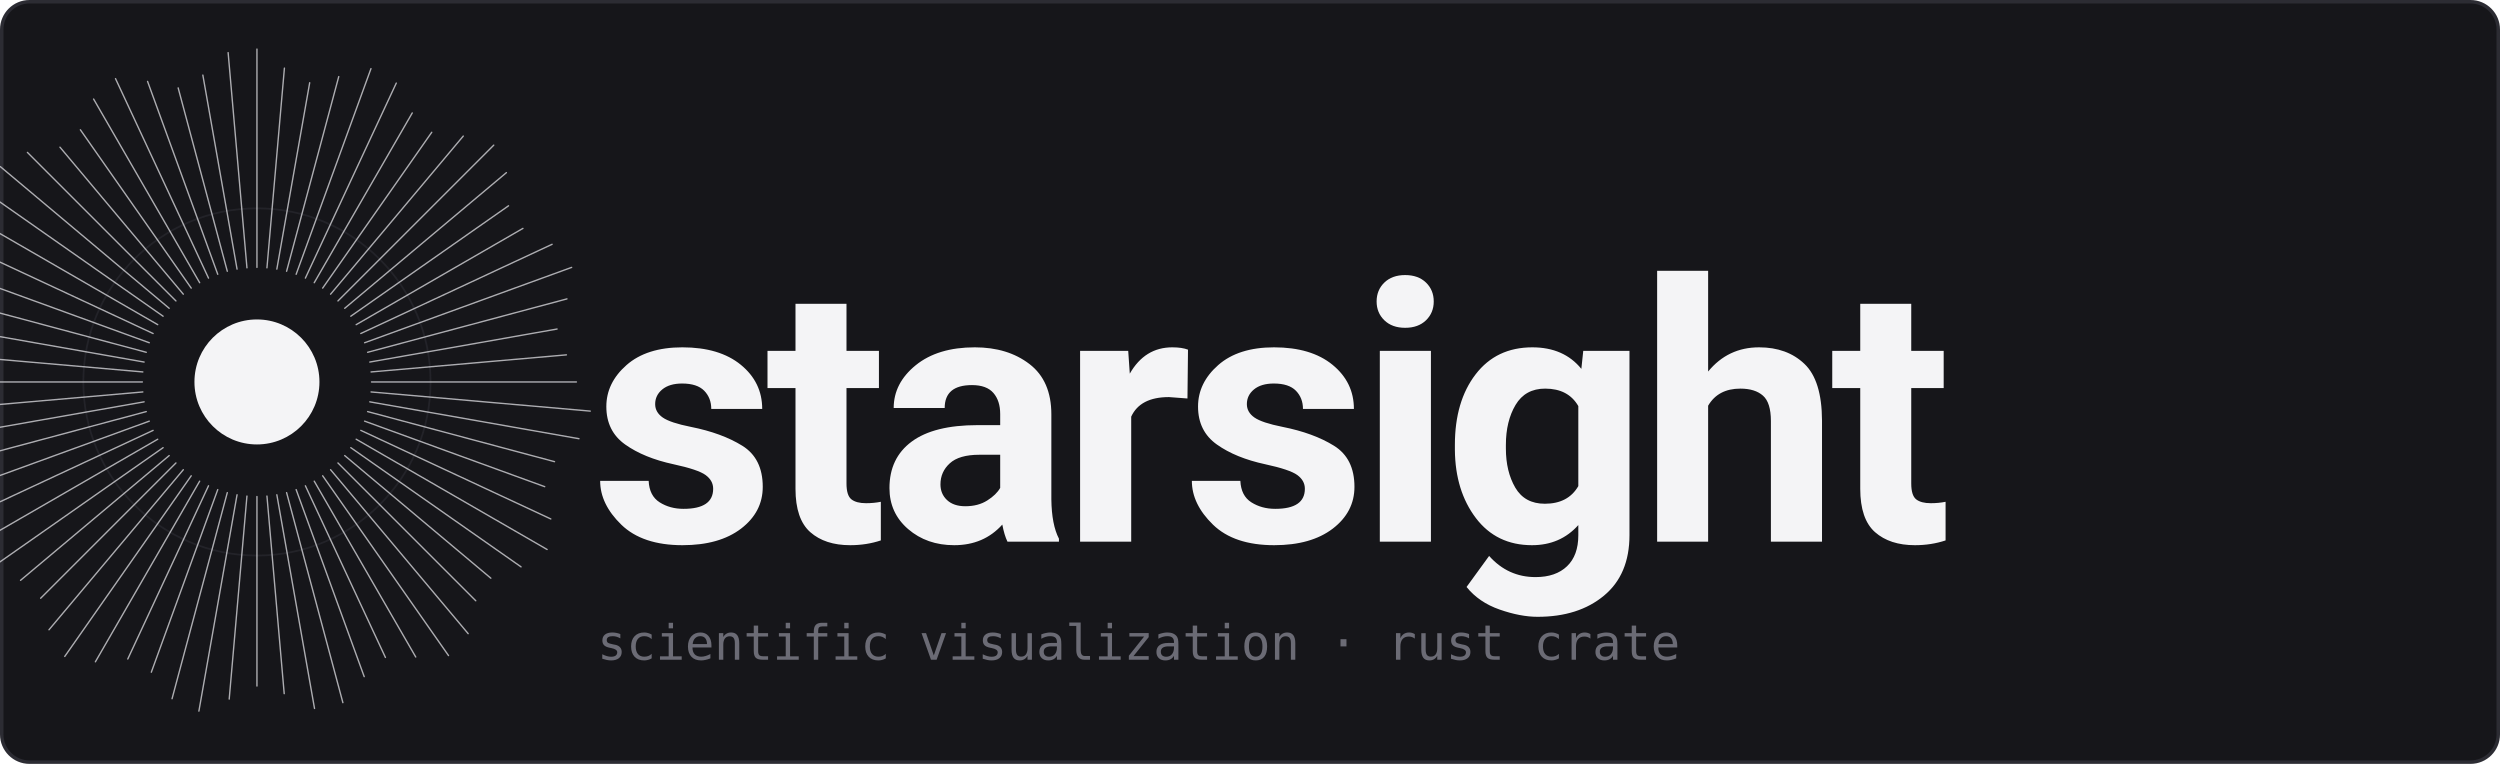
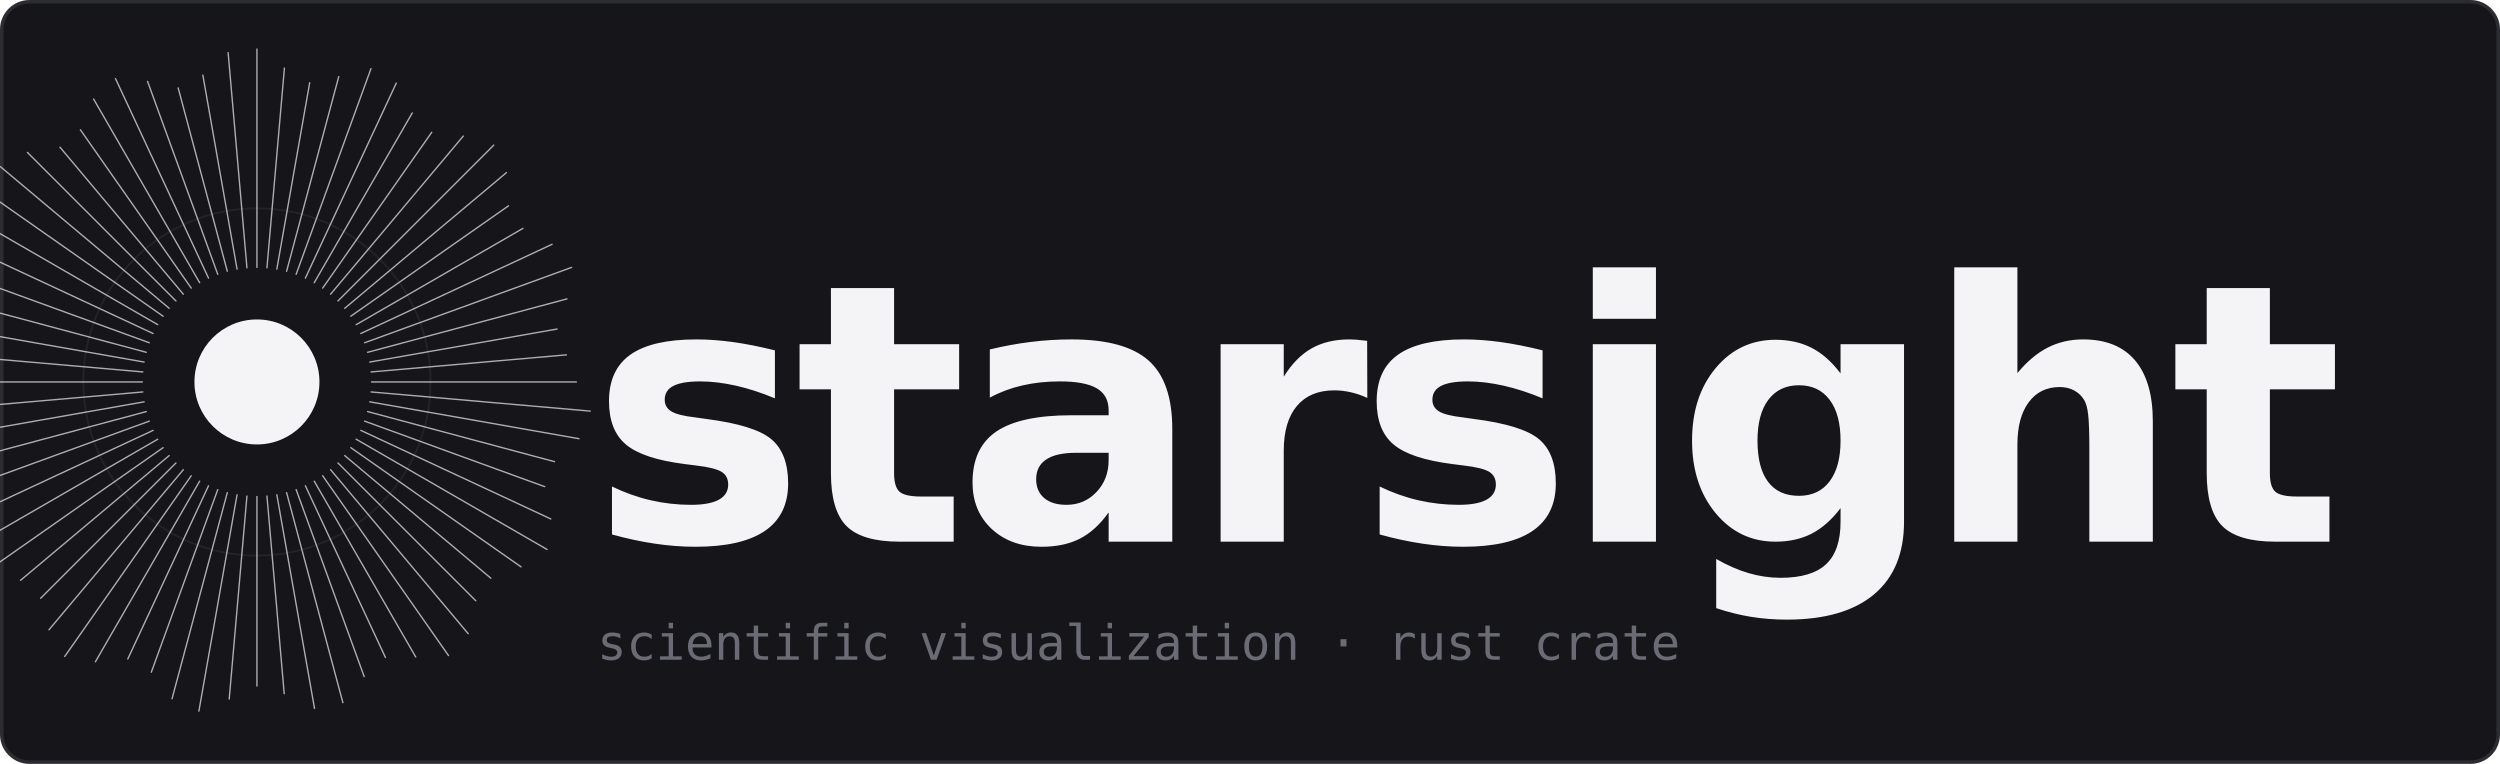
<svg xmlns="http://www.w3.org/2000/svg" height="auto" aria-label="starsight wordmark" viewBox="0 0 720 220">
  <rect width="719" height="219" x=".5" y=".5" fill="#16161a" stroke="#2c2c33" rx="8" />
  <g transform="translate(24 60)">
    <circle cx="50" cy="50" r="50" fill="none" stroke="#2c2c33" stroke-width=".5" opacity=".6" />
    <path stroke="#c8c8cc" stroke-linecap="round" stroke-width=".4" d="M83 50h59m-59.13 2.88 63.12 5.52M82.5 55.73l60.24 10.62m-60.86-7.81 53.82 14.42M81.01 61.29l51.87 18.87M79.91 63.95l54.72 25.51M78.58 66.5l54.98 31.75M77.03 68.93l49.03 34.33M75.28 71.21l42.08 35.31M73.33 73.33l39.69 39.69M71.21 75.28l39.62 47.21m-41.9-45.46 36.24 51.77M66.5 78.58l29.23 50.63m-31.78-49.3L87 129.34M61.29 81.01l19.6 53.86M58.54 81.88l16.21 60.48M55.73 82.5l10.85 61.54m-13.7-61.17 4.97 56.9M50 83v54.57m-2.88-54.7-5.11 58.46m2.26-58.83-10.99 62.3m8.18-62.92-15.91 59.35m13.16-60.22-19.13 52.58m16.47-53.68L12.8 129.79m20.7-51.21L3.47 130.6m27.6-53.57-36.42 52.02m34.14-53.77-38.68 46.09m36.56-48.04-38.96 38.96m37.01-41.08-42.8 35.92m41.05-38.2-50.26 35.19M21.42 66.5-33.4 98.15m53.49-34.2-53.27 24.84m52.17-27.5-51.3 18.67m50.43-21.42L-36.95 73.3M17.5 55.73l-61.47 10.84m61.1-13.69-62.45 5.46M17 50h-57.41m57.54-2.88-54.32-4.75m54.69 1.9-57.47-10.13m58.09 7.32-61-16.35m61.87 13.6L-39 17.61m59.09 18.44L-30.84 12.3m52.26 21.2L-26.12 6.05m49.09 25.02L-25.98-3.2m50.7 31.99-48.63-40.81m50.58 38.69L-16.1-16.1m44.89 40.82L-6.73-17.61m37.8 40.58L-.85-22.62M33.5 21.42 2.96-31.47m33.09 51.56L9.27-37.35m29.44 56.34L18.5-36.55m22.96 54.67-14.15-52.8M44.27 17.5l-9.85-55.87m12.7 55.5L41.7-44.84M50 17v-62.86m2.88 62.99 5.03-57.51M55.73 17.5l9.46-53.67m-6.65 54.29 15.02-56.06M61.29 18.99l21.55-59.22M63.95 20.09l26.18-56.16M66.5 21.42l28.23-48.89m-25.8 50.44 31.41-44.87M71.21 24.72l38.21-45.53M73.33 26.67 118.2-18.2M75.28 28.79l46.56-39.07M77.03 31.07l45.42-31.8M78.58 33.5 126.6 5.78M79.91 36.05 135 10.36M81.01 38.71l59.62-21.7M81.88 41.46l57.4-15.38M82.5 44.27l53.93-9.51M82.87 47.12l56.25-4.92" opacity=".85" />
    <circle cx="50" cy="50" r="18" fill="#f4f4f6" />
  </g>
-   <text x="170" y="156" fill="#f4f4f6" font-family="-apple-system, BlinkMacSystemFont, &quot;Segoe UI&quot;, Roboto, Helvetica, Arial, sans-serif" font-size="104" font-weight="700" letter-spacing="-3">starsight</text>
-   <text x="172" y="190" fill="#6b6b75" font-family="ui-monospace, SFMono-Regular, Menlo, Consolas, monospace" font-size="14">scientific visualization · rust crate</text>
+   <text x="170" y="156" fill="#f4f4f6" font-family="&quot;DejaVu Sans&quot;, -apple-system, BlinkMacSystemFont, &quot;Segoe UI&quot;, Roboto, Helvetica, Arial, sans-serif" font-size="104" font-weight="700" letter-spacing="-3">starsight</text>
+   <text x="172" y="190" fill="#6b6b75" font-family="&quot;DejaVu Sans Mono&quot;, ui-monospace, SFMono-Regular, Menlo, Consolas, monospace" font-size="14">scientific visualization · rust crate</text>
</svg>
